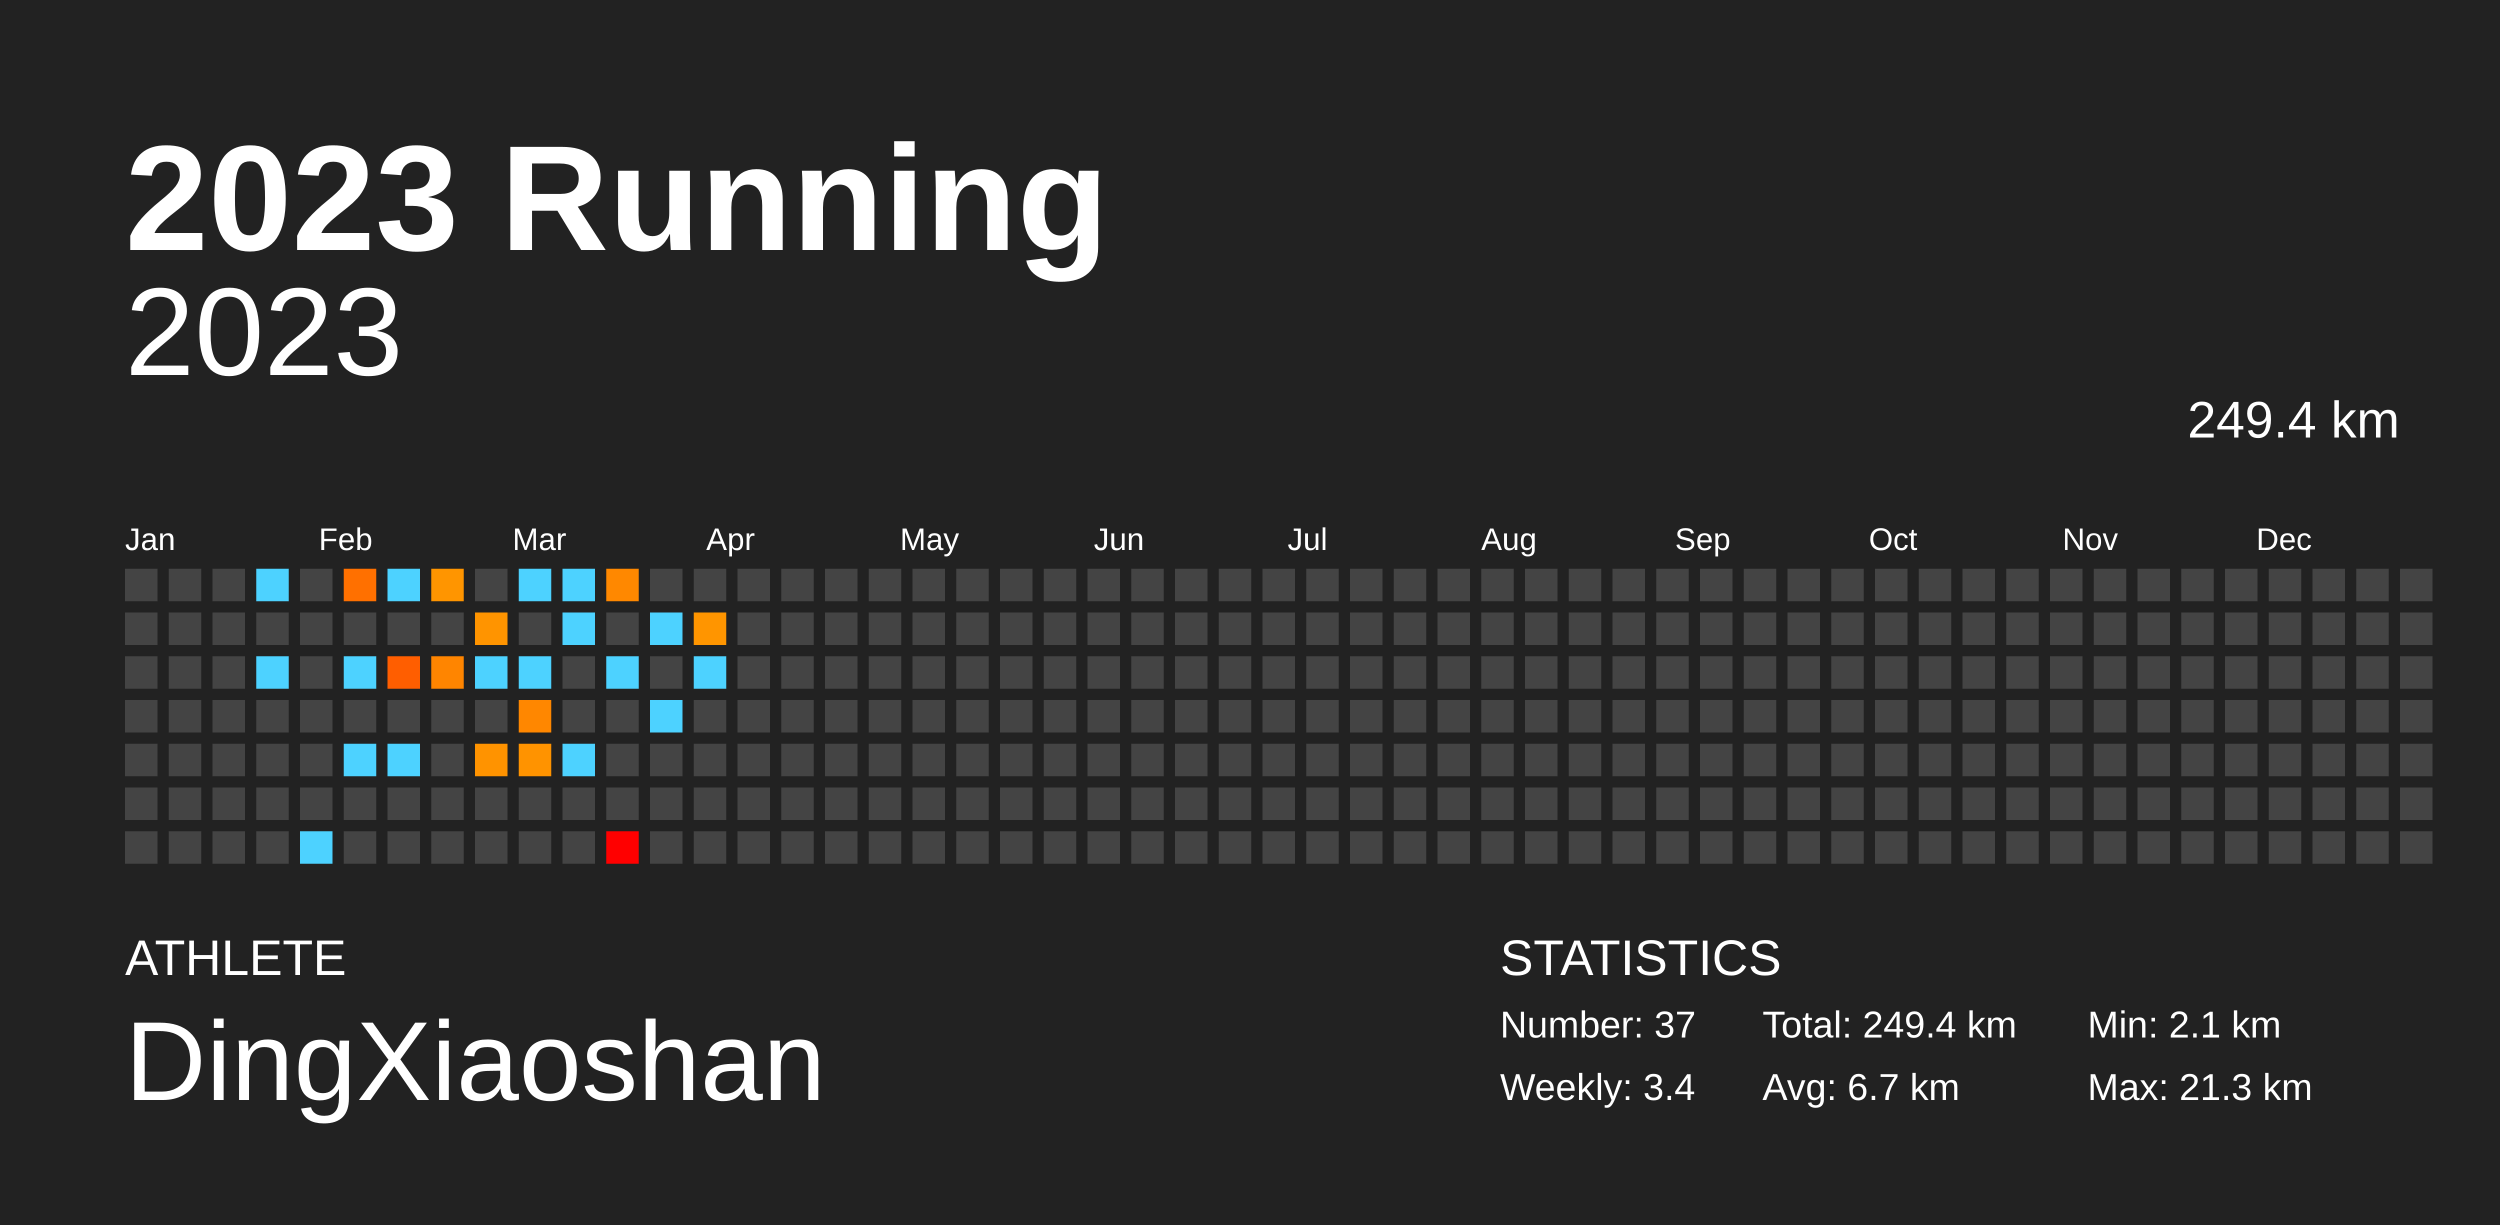
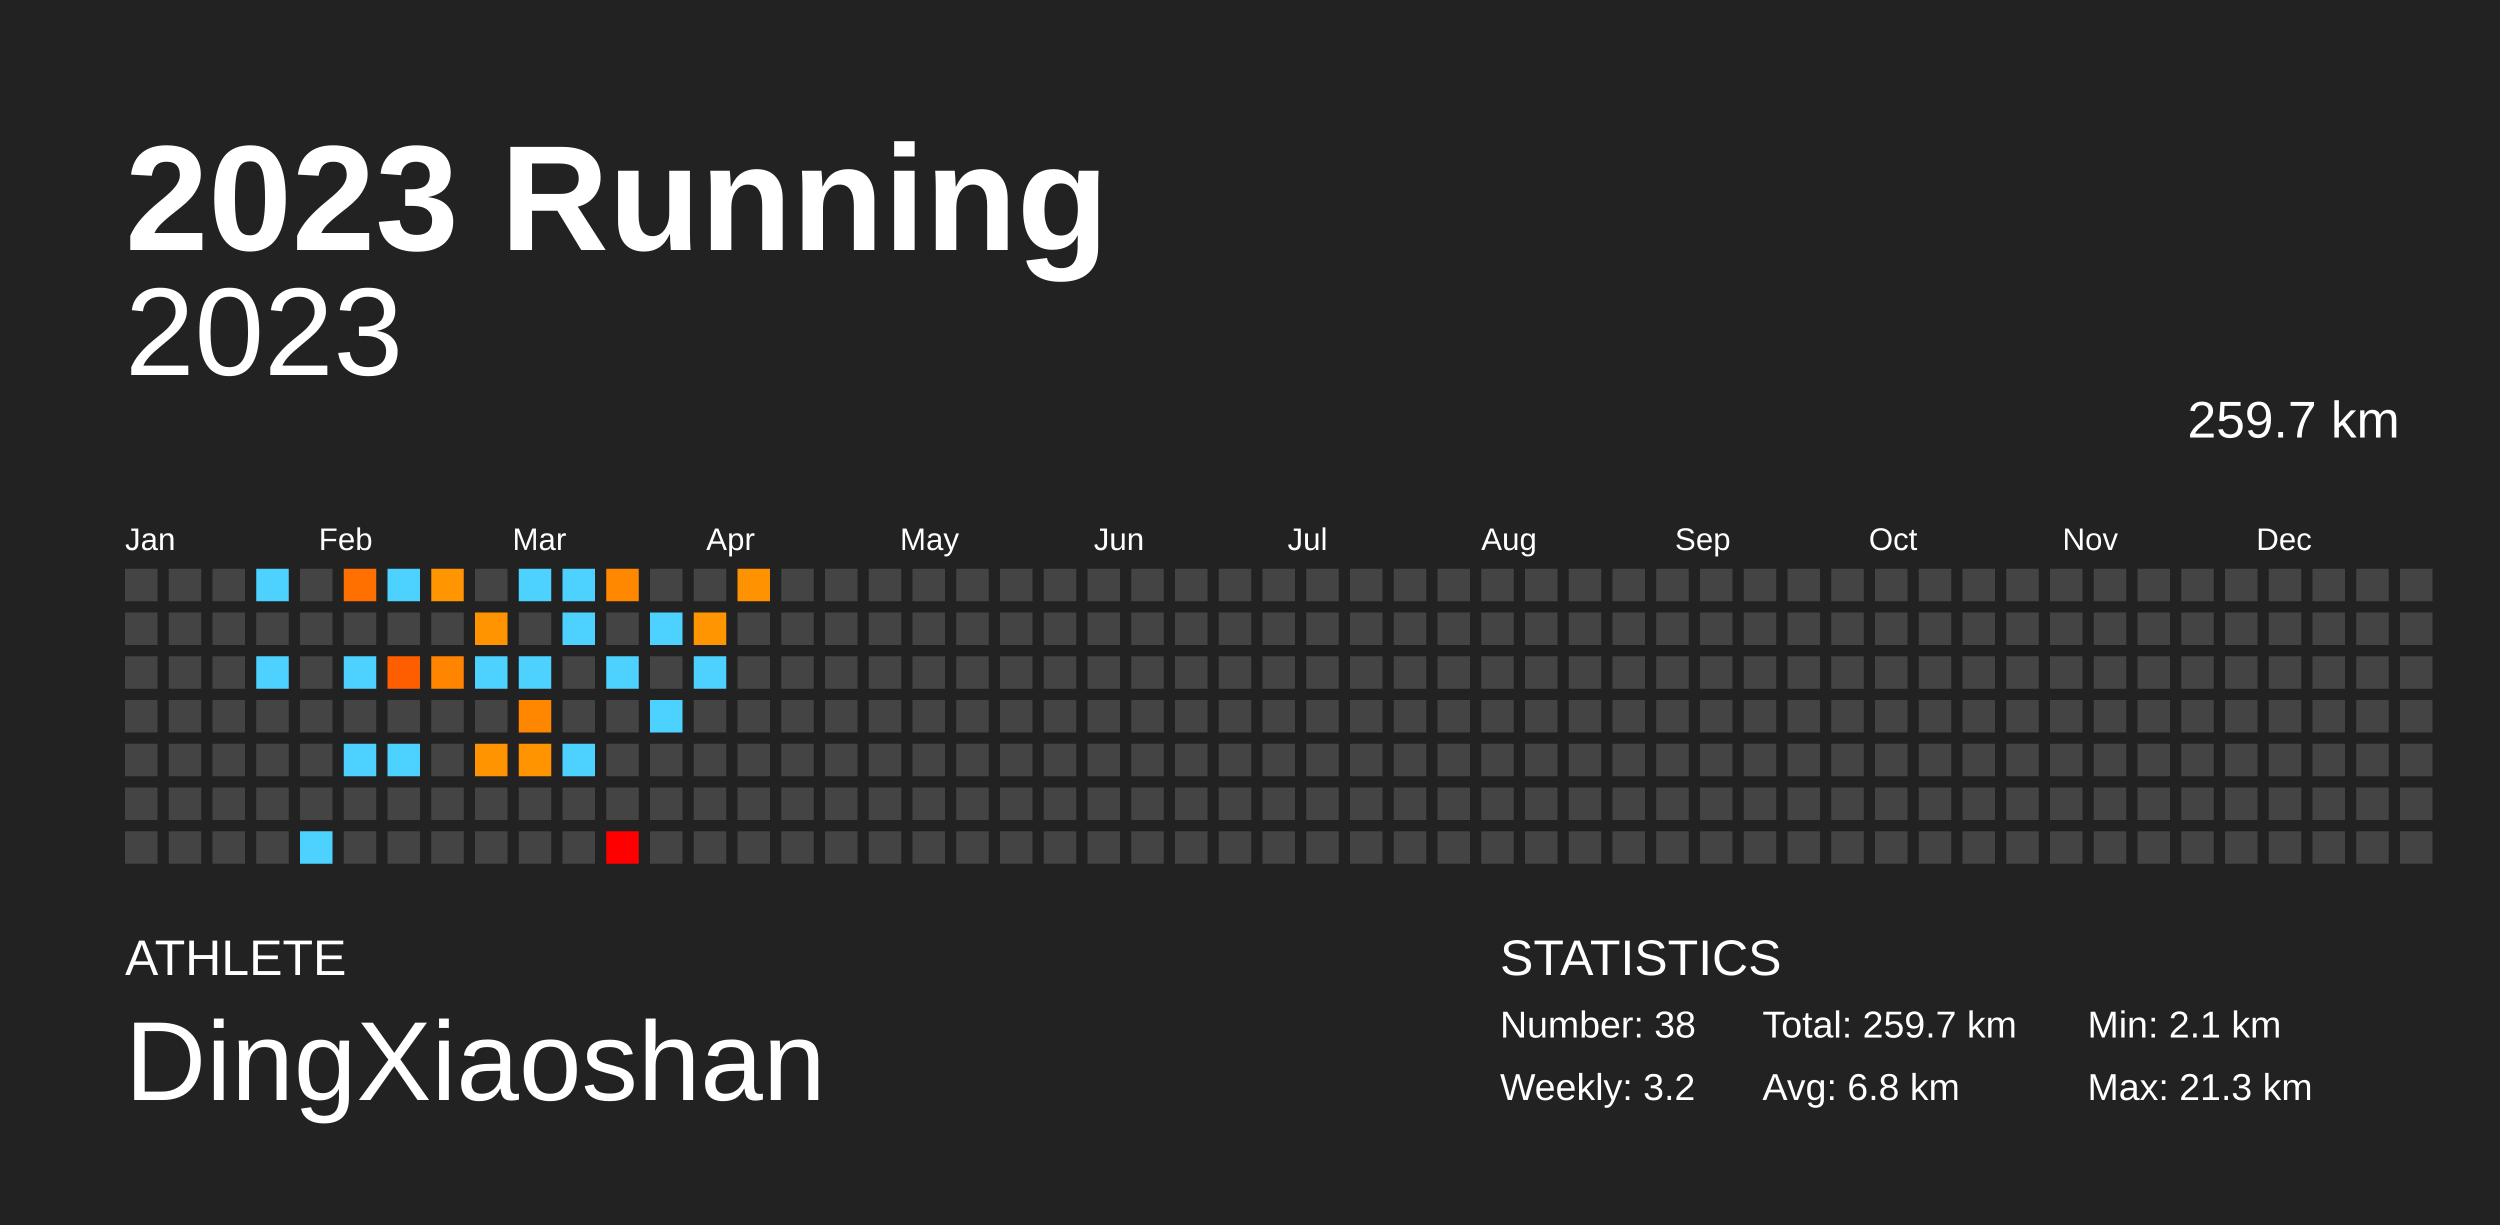
<svg xmlns="http://www.w3.org/2000/svg" baseProfile="full" height="98mm" version="1.1" viewBox="0,0,200,98" width="200mm">
  <defs />
  <rect fill="#222222" height="98" width="200" x="0" y="0" />
  <text fill="#FFFFFF" style="font-size:12px; font-family:Arial; font-weight:bold;" x="10" y="20">2023 Running</text>
  <text fill="#FFFFFF" style="font-size:4px; font-family:Arial" x="10" y="78">ATHLETE</text>
  <text fill="#FFFFFF" style="font-size:9px; font-family:Arial" x="10" y="88">DingXiaoshan</text>
  <text fill="#FFFFFF" style="font-size:4px; font-family:Arial" x="120" y="78">STATISTICS</text>
-   <text fill="#FFFFFF" style="font-size:3px; font-family:Arial" x="120" y="83">Number: 37</text>
-   <text fill="#FFFFFF" style="font-size:3px; font-family:Arial" x="120" y="88">Weekly: 3.4</text>
-   <text fill="#FFFFFF" style="font-size:3px; font-family:Arial" x="141" y="83">Total: 249.4 km</text>
-   <text fill="#FFFFFF" style="font-size:3px; font-family:Arial" x="141" y="88">Avg: 6.7 km</text>
+   <text fill="#FFFFFF" style="font-size:3px; font-family:Arial" x="120" y="83">Number: 38</text>
+   <text fill="#FFFFFF" style="font-size:3px; font-family:Arial" x="120" y="88">Weekly: 3.2</text>
+   <text fill="#FFFFFF" style="font-size:3px; font-family:Arial" x="141" y="83">Total: 259.7 km</text>
+   <text fill="#FFFFFF" style="font-size:3px; font-family:Arial" x="141" y="88">Avg: 6.8 km</text>
  <text fill="#FFFFFF" style="font-size:3px; font-family:Arial" x="167" y="83">Min: 2.1 km</text>
  <text fill="#FFFFFF" style="font-size:3px; font-family:Arial" x="167" y="88">Max: 21.3 km</text>
  <text alignment-baseline="hanging" fill="#FFFFFF" style="font-size:10.0px; font-family:Arial;" x="10" y="30">2023</text>
-   <text alignment-baseline="hanging" fill="#FFFFFF" style="font-size:4.125px; font-family:Arial;" x="175" y="35">249.4 km</text>
+   <text alignment-baseline="hanging" fill="#FFFFFF" style="font-size:4.125px; font-family:Arial;" x="175" y="35">259.7 km</text>
  <text fill="#FFFFFF" style="font-size:2.5px; font-family:Arial" x="10.0" y="44">Jan</text>
  <text fill="#FFFFFF" style="font-size:2.5px; font-family:Arial" x="25.5" y="44">Feb</text>
  <text fill="#FFFFFF" style="font-size:2.5px; font-family:Arial" x="41.0" y="44">Mar</text>
  <text fill="#FFFFFF" style="font-size:2.5px; font-family:Arial" x="56.5" y="44">Apr</text>
  <text fill="#FFFFFF" style="font-size:2.5px; font-family:Arial" x="72.0" y="44">May</text>
  <text fill="#FFFFFF" style="font-size:2.5px; font-family:Arial" x="87.5" y="44">Jun</text>
  <text fill="#FFFFFF" style="font-size:2.5px; font-family:Arial" x="103.0" y="44">Jul</text>
  <text fill="#FFFFFF" style="font-size:2.5px; font-family:Arial" x="118.5" y="44">Aug</text>
  <text fill="#FFFFFF" style="font-size:2.5px; font-family:Arial" x="134.0" y="44">Sep</text>
  <text fill="#FFFFFF" style="font-size:2.5px; font-family:Arial" x="149.5" y="44">Oct</text>
  <text fill="#FFFFFF" style="font-size:2.5px; font-family:Arial" x="165.0" y="44">Nov</text>
  <text fill="#FFFFFF" style="font-size:2.5px; font-family:Arial" x="180.5" y="44">Dec</text>
  <rect fill="#444444" height="2.6" width="2.6" x="10.0" y="45.5" />
  <rect fill="#444444" height="2.6" width="2.6" x="10.0" y="49.0" />
  <rect fill="#444444" height="2.6" width="2.6" x="10.0" y="52.5" />
  <rect fill="#444444" height="2.6" width="2.6" x="10.0" y="56.0" />
  <rect fill="#444444" height="2.6" width="2.6" x="10.0" y="59.5" />
  <rect fill="#444444" height="2.6" width="2.6" x="10.0" y="63.0" />
  <rect fill="#444444" height="2.6" width="2.6" x="10.0" y="66.5" />
  <rect fill="#444444" height="2.6" width="2.6" x="13.5" y="45.5" />
  <rect fill="#444444" height="2.6" width="2.6" x="13.5" y="49.0" />
  <rect fill="#444444" height="2.6" width="2.6" x="13.5" y="52.5" />
  <rect fill="#444444" height="2.6" width="2.6" x="13.5" y="56.0" />
  <rect fill="#444444" height="2.6" width="2.6" x="13.5" y="59.5" />
  <rect fill="#444444" height="2.6" width="2.6" x="13.5" y="63.0" />
  <rect fill="#444444" height="2.6" width="2.6" x="13.5" y="66.5" />
  <rect fill="#444444" height="2.6" width="2.6" x="17.0" y="45.5" />
  <rect fill="#444444" height="2.6" width="2.6" x="17.0" y="49.0" />
  <rect fill="#444444" height="2.6" width="2.6" x="17.0" y="52.5" />
  <rect fill="#444444" height="2.6" width="2.6" x="17.0" y="56.0" />
  <rect fill="#444444" height="2.6" width="2.6" x="17.0" y="59.5" />
  <rect fill="#444444" height="2.6" width="2.6" x="17.0" y="63.0" />
  <rect fill="#444444" height="2.6" width="2.6" x="17.0" y="66.5" />
  <rect fill="#4dd2ff" height="2.6" width="2.6" x="20.5" y="45.5" />
  <rect fill="#444444" height="2.6" width="2.6" x="20.5" y="49.0" />
  <rect fill="#4dd2ff" height="2.6" width="2.6" x="20.5" y="52.5" />
  <rect fill="#444444" height="2.6" width="2.6" x="20.5" y="56.0" />
  <rect fill="#444444" height="2.6" width="2.6" x="20.5" y="59.5" />
  <rect fill="#444444" height="2.6" width="2.6" x="20.5" y="63.0" />
  <rect fill="#444444" height="2.6" width="2.6" x="20.5" y="66.5" />
  <rect fill="#444444" height="2.6" width="2.6" x="24.0" y="45.5" />
  <rect fill="#444444" height="2.6" width="2.6" x="24.0" y="49.0" />
  <rect fill="#444444" height="2.6" width="2.6" x="24.0" y="52.5" />
  <rect fill="#444444" height="2.6" width="2.6" x="24.0" y="56.0" />
  <rect fill="#444444" height="2.6" width="2.6" x="24.0" y="59.5" />
  <rect fill="#444444" height="2.6" width="2.6" x="24.0" y="63.0" />
  <rect fill="#4dd2ff" height="2.6" width="2.6" x="24.0" y="66.5" />
  <rect fill="#ff7000" height="2.6" width="2.6" x="27.5" y="45.5" />
  <rect fill="#444444" height="2.6" width="2.6" x="27.5" y="49.0" />
  <rect fill="#4dd2ff" height="2.6" width="2.6" x="27.5" y="52.5" />
  <rect fill="#444444" height="2.6" width="2.6" x="27.5" y="56.0" />
  <rect fill="#4dd2ff" height="2.6" width="2.6" x="27.5" y="59.5" />
  <rect fill="#444444" height="2.6" width="2.6" x="27.5" y="63.0" />
  <rect fill="#444444" height="2.6" width="2.6" x="27.5" y="66.5" />
  <rect fill="#4dd2ff" height="2.6" width="2.6" x="31.0" y="45.5" />
  <rect fill="#444444" height="2.6" width="2.6" x="31.0" y="49.0" />
  <rect fill="#ff5e00" height="2.6" width="2.6" x="31.0" y="52.5" />
  <rect fill="#444444" height="2.6" width="2.6" x="31.0" y="56.0" />
  <rect fill="#4dd2ff" height="2.6" width="2.6" x="31.0" y="59.5" />
  <rect fill="#444444" height="2.6" width="2.6" x="31.0" y="63.0" />
  <rect fill="#444444" height="2.6" width="2.6" x="31.0" y="66.5" />
  <rect fill="#ff9500" height="2.6" width="2.6" x="34.5" y="45.5" />
  <rect fill="#444444" height="2.6" width="2.6" x="34.5" y="49.0" />
  <rect fill="#ff8500" height="2.6" width="2.6" x="34.5" y="52.5" />
  <rect fill="#444444" height="2.6" width="2.6" x="34.5" y="56.0" />
  <rect fill="#444444" height="2.6" width="2.6" x="34.5" y="59.5" />
  <rect fill="#444444" height="2.6" width="2.6" x="34.5" y="63.0" />
  <rect fill="#444444" height="2.6" width="2.6" x="34.5" y="66.5" />
  <rect fill="#444444" height="2.6" width="2.6" x="38.0" y="45.5" />
  <rect fill="#ff9400" height="2.6" width="2.6" x="38.0" y="49.0" />
  <rect fill="#4dd2ff" height="2.6" width="2.6" x="38.0" y="52.5" />
  <rect fill="#444444" height="2.6" width="2.6" x="38.0" y="56.0" />
  <rect fill="#ff9300" height="2.6" width="2.6" x="38.0" y="59.5" />
  <rect fill="#444444" height="2.6" width="2.6" x="38.0" y="63.0" />
  <rect fill="#444444" height="2.6" width="2.6" x="38.0" y="66.5" />
  <rect fill="#4dd2ff" height="2.6" width="2.6" x="41.5" y="45.5" />
  <rect fill="#444444" height="2.6" width="2.6" x="41.5" y="49.0" />
  <rect fill="#4dd2ff" height="2.6" width="2.6" x="41.5" y="52.5" />
  <rect fill="#ff8700" height="2.6" width="2.6" x="41.5" y="56.0" />
  <rect fill="#ff9300" height="2.6" width="2.6" x="41.5" y="59.5" />
  <rect fill="#444444" height="2.6" width="2.6" x="41.5" y="63.0" />
  <rect fill="#444444" height="2.6" width="2.6" x="41.5" y="66.5" />
  <rect fill="#4dd2ff" height="2.6" width="2.6" x="45.0" y="45.5" />
  <rect fill="#4dd2ff" height="2.6" width="2.6" x="45.0" y="49.0" />
  <rect fill="#444444" height="2.6" width="2.6" x="45.0" y="52.5" />
  <rect fill="#444444" height="2.6" width="2.6" x="45.0" y="56.0" />
  <rect fill="#4dd2ff" height="2.6" width="2.6" x="45.0" y="59.5" />
  <rect fill="#444444" height="2.6" width="2.6" x="45.0" y="63.0" />
  <rect fill="#444444" height="2.6" width="2.6" x="45.0" y="66.5" />
  <rect fill="#ff8800" height="2.6" width="2.6" x="48.5" y="45.5" />
  <rect fill="#444444" height="2.6" width="2.6" x="48.5" y="49.0" />
  <rect fill="#4dd2ff" height="2.6" width="2.6" x="48.5" y="52.5" />
  <rect fill="#444444" height="2.6" width="2.6" x="48.5" y="56.0" />
  <rect fill="#444444" height="2.6" width="2.6" x="48.5" y="59.5" />
  <rect fill="#444444" height="2.6" width="2.6" x="48.5" y="63.0" />
  <rect fill="red" height="2.6" width="2.6" x="48.5" y="66.5" />
  <rect fill="#444444" height="2.6" width="2.6" x="52.0" y="45.5" />
  <rect fill="#4dd2ff" height="2.6" width="2.6" x="52.0" y="49.0" />
  <rect fill="#444444" height="2.6" width="2.6" x="52.0" y="52.5" />
  <rect fill="#4dd2ff" height="2.6" width="2.6" x="52.0" y="56.0" />
  <rect fill="#444444" height="2.6" width="2.6" x="52.0" y="59.5" />
  <rect fill="#444444" height="2.6" width="2.6" x="52.0" y="63.0" />
  <rect fill="#444444" height="2.6" width="2.6" x="52.0" y="66.5" />
  <rect fill="#444444" height="2.6" width="2.6" x="55.5" y="45.5" />
  <rect fill="#ff9500" height="2.6" width="2.6" x="55.5" y="49.0" />
  <rect fill="#4dd2ff" height="2.6" width="2.6" x="55.5" y="52.5" />
  <rect fill="#444444" height="2.6" width="2.6" x="55.5" y="56.0" />
  <rect fill="#444444" height="2.6" width="2.6" x="55.5" y="59.5" />
  <rect fill="#444444" height="2.6" width="2.6" x="55.5" y="63.0" />
  <rect fill="#444444" height="2.6" width="2.6" x="55.5" y="66.5" />
-   <rect fill="#444444" height="2.6" width="2.6" x="59.0" y="45.5" />
+   <rect fill="#ff9200" height="2.6" width="2.6" x="59.0" y="45.5" />
  <rect fill="#444444" height="2.6" width="2.6" x="59.0" y="49.0" />
  <rect fill="#444444" height="2.6" width="2.6" x="59.0" y="52.5" />
  <rect fill="#444444" height="2.6" width="2.6" x="59.0" y="56.0" />
  <rect fill="#444444" height="2.6" width="2.6" x="59.0" y="59.5" />
  <rect fill="#444444" height="2.6" width="2.6" x="59.0" y="63.0" />
  <rect fill="#444444" height="2.6" width="2.6" x="59.0" y="66.5" />
  <rect fill="#444444" height="2.6" width="2.6" x="62.5" y="45.5" />
  <rect fill="#444444" height="2.6" width="2.6" x="62.5" y="49.0" />
  <rect fill="#444444" height="2.6" width="2.6" x="62.5" y="52.5" />
  <rect fill="#444444" height="2.6" width="2.6" x="62.5" y="56.0" />
  <rect fill="#444444" height="2.6" width="2.6" x="62.5" y="59.5" />
  <rect fill="#444444" height="2.6" width="2.6" x="62.5" y="63.0" />
  <rect fill="#444444" height="2.6" width="2.6" x="62.5" y="66.5" />
  <rect fill="#444444" height="2.6" width="2.6" x="66.0" y="45.5" />
  <rect fill="#444444" height="2.6" width="2.6" x="66.0" y="49.0" />
  <rect fill="#444444" height="2.6" width="2.6" x="66.0" y="52.5" />
  <rect fill="#444444" height="2.6" width="2.6" x="66.0" y="56.0" />
  <rect fill="#444444" height="2.6" width="2.6" x="66.0" y="59.5" />
  <rect fill="#444444" height="2.6" width="2.6" x="66.0" y="63.0" />
  <rect fill="#444444" height="2.6" width="2.6" x="66.0" y="66.5" />
  <rect fill="#444444" height="2.6" width="2.6" x="69.5" y="45.5" />
  <rect fill="#444444" height="2.6" width="2.6" x="69.5" y="49.0" />
  <rect fill="#444444" height="2.6" width="2.6" x="69.5" y="52.5" />
  <rect fill="#444444" height="2.6" width="2.6" x="69.5" y="56.0" />
  <rect fill="#444444" height="2.6" width="2.6" x="69.5" y="59.5" />
  <rect fill="#444444" height="2.6" width="2.6" x="69.5" y="63.0" />
  <rect fill="#444444" height="2.6" width="2.6" x="69.5" y="66.5" />
  <rect fill="#444444" height="2.6" width="2.6" x="73.0" y="45.5" />
  <rect fill="#444444" height="2.6" width="2.6" x="73.0" y="49.0" />
  <rect fill="#444444" height="2.6" width="2.6" x="73.0" y="52.5" />
  <rect fill="#444444" height="2.6" width="2.6" x="73.0" y="56.0" />
  <rect fill="#444444" height="2.6" width="2.6" x="73.0" y="59.5" />
  <rect fill="#444444" height="2.6" width="2.6" x="73.0" y="63.0" />
  <rect fill="#444444" height="2.6" width="2.6" x="73.0" y="66.5" />
  <rect fill="#444444" height="2.6" width="2.6" x="76.5" y="45.5" />
  <rect fill="#444444" height="2.6" width="2.6" x="76.5" y="49.0" />
  <rect fill="#444444" height="2.6" width="2.6" x="76.5" y="52.5" />
  <rect fill="#444444" height="2.6" width="2.6" x="76.5" y="56.0" />
  <rect fill="#444444" height="2.6" width="2.6" x="76.5" y="59.5" />
  <rect fill="#444444" height="2.6" width="2.6" x="76.5" y="63.0" />
  <rect fill="#444444" height="2.6" width="2.6" x="76.5" y="66.5" />
  <rect fill="#444444" height="2.6" width="2.6" x="80.0" y="45.5" />
  <rect fill="#444444" height="2.6" width="2.6" x="80.0" y="49.0" />
  <rect fill="#444444" height="2.6" width="2.6" x="80.0" y="52.5" />
  <rect fill="#444444" height="2.6" width="2.6" x="80.0" y="56.0" />
  <rect fill="#444444" height="2.6" width="2.6" x="80.0" y="59.5" />
  <rect fill="#444444" height="2.6" width="2.6" x="80.0" y="63.0" />
  <rect fill="#444444" height="2.6" width="2.6" x="80.0" y="66.5" />
  <rect fill="#444444" height="2.6" width="2.6" x="83.5" y="45.5" />
  <rect fill="#444444" height="2.6" width="2.6" x="83.5" y="49.0" />
  <rect fill="#444444" height="2.6" width="2.6" x="83.5" y="52.5" />
  <rect fill="#444444" height="2.6" width="2.6" x="83.5" y="56.0" />
  <rect fill="#444444" height="2.6" width="2.6" x="83.5" y="59.5" />
  <rect fill="#444444" height="2.6" width="2.6" x="83.5" y="63.0" />
  <rect fill="#444444" height="2.6" width="2.6" x="83.5" y="66.5" />
  <rect fill="#444444" height="2.6" width="2.6" x="87.0" y="45.5" />
  <rect fill="#444444" height="2.6" width="2.6" x="87.0" y="49.0" />
  <rect fill="#444444" height="2.6" width="2.6" x="87.0" y="52.5" />
  <rect fill="#444444" height="2.6" width="2.6" x="87.0" y="56.0" />
  <rect fill="#444444" height="2.6" width="2.6" x="87.0" y="59.5" />
  <rect fill="#444444" height="2.6" width="2.6" x="87.0" y="63.0" />
  <rect fill="#444444" height="2.6" width="2.6" x="87.0" y="66.5" />
  <rect fill="#444444" height="2.6" width="2.6" x="90.5" y="45.5" />
  <rect fill="#444444" height="2.6" width="2.6" x="90.5" y="49.0" />
  <rect fill="#444444" height="2.6" width="2.6" x="90.5" y="52.5" />
  <rect fill="#444444" height="2.6" width="2.6" x="90.5" y="56.0" />
  <rect fill="#444444" height="2.6" width="2.6" x="90.5" y="59.5" />
  <rect fill="#444444" height="2.6" width="2.6" x="90.5" y="63.0" />
  <rect fill="#444444" height="2.6" width="2.6" x="90.5" y="66.5" />
  <rect fill="#444444" height="2.6" width="2.6" x="94.0" y="45.5" />
  <rect fill="#444444" height="2.6" width="2.6" x="94.0" y="49.0" />
  <rect fill="#444444" height="2.6" width="2.6" x="94.0" y="52.5" />
  <rect fill="#444444" height="2.6" width="2.6" x="94.0" y="56.0" />
  <rect fill="#444444" height="2.6" width="2.6" x="94.0" y="59.5" />
  <rect fill="#444444" height="2.6" width="2.6" x="94.0" y="63.0" />
  <rect fill="#444444" height="2.6" width="2.6" x="94.0" y="66.5" />
  <rect fill="#444444" height="2.6" width="2.6" x="97.5" y="45.5" />
  <rect fill="#444444" height="2.6" width="2.6" x="97.5" y="49.0" />
  <rect fill="#444444" height="2.6" width="2.6" x="97.5" y="52.5" />
  <rect fill="#444444" height="2.6" width="2.6" x="97.5" y="56.0" />
  <rect fill="#444444" height="2.6" width="2.6" x="97.5" y="59.5" />
  <rect fill="#444444" height="2.6" width="2.6" x="97.5" y="63.0" />
  <rect fill="#444444" height="2.6" width="2.6" x="97.5" y="66.5" />
  <rect fill="#444444" height="2.6" width="2.6" x="101.0" y="45.5" />
  <rect fill="#444444" height="2.6" width="2.6" x="101.0" y="49.0" />
  <rect fill="#444444" height="2.6" width="2.6" x="101.0" y="52.5" />
  <rect fill="#444444" height="2.6" width="2.6" x="101.0" y="56.0" />
  <rect fill="#444444" height="2.6" width="2.6" x="101.0" y="59.5" />
  <rect fill="#444444" height="2.6" width="2.6" x="101.0" y="63.0" />
  <rect fill="#444444" height="2.6" width="2.6" x="101.0" y="66.5" />
  <rect fill="#444444" height="2.6" width="2.6" x="104.5" y="45.5" />
  <rect fill="#444444" height="2.6" width="2.6" x="104.5" y="49.0" />
  <rect fill="#444444" height="2.6" width="2.6" x="104.5" y="52.5" />
  <rect fill="#444444" height="2.6" width="2.6" x="104.5" y="56.0" />
  <rect fill="#444444" height="2.6" width="2.6" x="104.5" y="59.5" />
  <rect fill="#444444" height="2.6" width="2.6" x="104.5" y="63.0" />
  <rect fill="#444444" height="2.6" width="2.6" x="104.5" y="66.5" />
  <rect fill="#444444" height="2.6" width="2.6" x="108.0" y="45.5" />
  <rect fill="#444444" height="2.6" width="2.6" x="108.0" y="49.0" />
  <rect fill="#444444" height="2.6" width="2.6" x="108.0" y="52.5" />
  <rect fill="#444444" height="2.6" width="2.6" x="108.0" y="56.0" />
  <rect fill="#444444" height="2.6" width="2.6" x="108.0" y="59.5" />
  <rect fill="#444444" height="2.6" width="2.6" x="108.0" y="63.0" />
  <rect fill="#444444" height="2.6" width="2.6" x="108.0" y="66.5" />
  <rect fill="#444444" height="2.6" width="2.6" x="111.5" y="45.5" />
  <rect fill="#444444" height="2.6" width="2.6" x="111.5" y="49.0" />
  <rect fill="#444444" height="2.6" width="2.6" x="111.5" y="52.5" />
  <rect fill="#444444" height="2.6" width="2.6" x="111.5" y="56.0" />
  <rect fill="#444444" height="2.6" width="2.6" x="111.5" y="59.5" />
  <rect fill="#444444" height="2.6" width="2.6" x="111.5" y="63.0" />
  <rect fill="#444444" height="2.6" width="2.6" x="111.5" y="66.5" />
  <rect fill="#444444" height="2.6" width="2.6" x="115.0" y="45.5" />
  <rect fill="#444444" height="2.6" width="2.6" x="115.0" y="49.0" />
  <rect fill="#444444" height="2.6" width="2.6" x="115.0" y="52.5" />
  <rect fill="#444444" height="2.6" width="2.6" x="115.0" y="56.0" />
  <rect fill="#444444" height="2.6" width="2.6" x="115.0" y="59.5" />
  <rect fill="#444444" height="2.6" width="2.6" x="115.0" y="63.0" />
  <rect fill="#444444" height="2.6" width="2.6" x="115.0" y="66.5" />
  <rect fill="#444444" height="2.6" width="2.6" x="118.5" y="45.5" />
  <rect fill="#444444" height="2.6" width="2.6" x="118.5" y="49.0" />
  <rect fill="#444444" height="2.6" width="2.6" x="118.5" y="52.5" />
  <rect fill="#444444" height="2.6" width="2.6" x="118.5" y="56.0" />
  <rect fill="#444444" height="2.6" width="2.6" x="118.5" y="59.5" />
  <rect fill="#444444" height="2.6" width="2.6" x="118.5" y="63.0" />
  <rect fill="#444444" height="2.6" width="2.6" x="118.5" y="66.5" />
  <rect fill="#444444" height="2.6" width="2.6" x="122.0" y="45.5" />
  <rect fill="#444444" height="2.6" width="2.6" x="122.0" y="49.0" />
  <rect fill="#444444" height="2.6" width="2.6" x="122.0" y="52.5" />
  <rect fill="#444444" height="2.6" width="2.6" x="122.0" y="56.0" />
  <rect fill="#444444" height="2.6" width="2.6" x="122.0" y="59.5" />
  <rect fill="#444444" height="2.6" width="2.6" x="122.0" y="63.0" />
  <rect fill="#444444" height="2.6" width="2.6" x="122.0" y="66.5" />
  <rect fill="#444444" height="2.6" width="2.6" x="125.5" y="45.5" />
  <rect fill="#444444" height="2.6" width="2.6" x="125.5" y="49.0" />
  <rect fill="#444444" height="2.6" width="2.6" x="125.5" y="52.5" />
  <rect fill="#444444" height="2.6" width="2.6" x="125.5" y="56.0" />
  <rect fill="#444444" height="2.6" width="2.6" x="125.5" y="59.5" />
  <rect fill="#444444" height="2.6" width="2.6" x="125.5" y="63.0" />
  <rect fill="#444444" height="2.6" width="2.6" x="125.5" y="66.5" />
  <rect fill="#444444" height="2.6" width="2.6" x="129.0" y="45.5" />
  <rect fill="#444444" height="2.6" width="2.6" x="129.0" y="49.0" />
  <rect fill="#444444" height="2.6" width="2.6" x="129.0" y="52.5" />
  <rect fill="#444444" height="2.6" width="2.6" x="129.0" y="56.0" />
  <rect fill="#444444" height="2.6" width="2.6" x="129.0" y="59.5" />
  <rect fill="#444444" height="2.6" width="2.6" x="129.0" y="63.0" />
  <rect fill="#444444" height="2.6" width="2.6" x="129.0" y="66.5" />
  <rect fill="#444444" height="2.6" width="2.6" x="132.5" y="45.5" />
  <rect fill="#444444" height="2.6" width="2.6" x="132.5" y="49.0" />
  <rect fill="#444444" height="2.6" width="2.6" x="132.5" y="52.5" />
  <rect fill="#444444" height="2.6" width="2.6" x="132.5" y="56.0" />
  <rect fill="#444444" height="2.6" width="2.6" x="132.5" y="59.5" />
  <rect fill="#444444" height="2.6" width="2.6" x="132.5" y="63.0" />
  <rect fill="#444444" height="2.6" width="2.6" x="132.5" y="66.5" />
  <rect fill="#444444" height="2.6" width="2.6" x="136.0" y="45.5" />
  <rect fill="#444444" height="2.6" width="2.6" x="136.0" y="49.0" />
  <rect fill="#444444" height="2.6" width="2.6" x="136.0" y="52.5" />
  <rect fill="#444444" height="2.6" width="2.6" x="136.0" y="56.0" />
  <rect fill="#444444" height="2.6" width="2.6" x="136.0" y="59.5" />
  <rect fill="#444444" height="2.6" width="2.6" x="136.0" y="63.0" />
  <rect fill="#444444" height="2.6" width="2.6" x="136.0" y="66.5" />
  <rect fill="#444444" height="2.6" width="2.6" x="139.5" y="45.5" />
  <rect fill="#444444" height="2.6" width="2.6" x="139.5" y="49.0" />
  <rect fill="#444444" height="2.6" width="2.6" x="139.5" y="52.5" />
  <rect fill="#444444" height="2.6" width="2.6" x="139.5" y="56.0" />
  <rect fill="#444444" height="2.6" width="2.6" x="139.5" y="59.5" />
  <rect fill="#444444" height="2.6" width="2.6" x="139.5" y="63.0" />
  <rect fill="#444444" height="2.6" width="2.6" x="139.5" y="66.5" />
  <rect fill="#444444" height="2.6" width="2.6" x="143.0" y="45.5" />
  <rect fill="#444444" height="2.6" width="2.6" x="143.0" y="49.0" />
  <rect fill="#444444" height="2.6" width="2.6" x="143.0" y="52.5" />
  <rect fill="#444444" height="2.6" width="2.6" x="143.0" y="56.0" />
  <rect fill="#444444" height="2.6" width="2.6" x="143.0" y="59.5" />
  <rect fill="#444444" height="2.6" width="2.6" x="143.0" y="63.0" />
  <rect fill="#444444" height="2.6" width="2.6" x="143.0" y="66.5" />
  <rect fill="#444444" height="2.6" width="2.6" x="146.5" y="45.5" />
  <rect fill="#444444" height="2.6" width="2.6" x="146.5" y="49.0" />
  <rect fill="#444444" height="2.6" width="2.6" x="146.5" y="52.5" />
  <rect fill="#444444" height="2.6" width="2.6" x="146.5" y="56.0" />
  <rect fill="#444444" height="2.6" width="2.6" x="146.5" y="59.5" />
  <rect fill="#444444" height="2.6" width="2.6" x="146.5" y="63.0" />
  <rect fill="#444444" height="2.6" width="2.6" x="146.5" y="66.5" />
  <rect fill="#444444" height="2.6" width="2.6" x="150.0" y="45.5" />
  <rect fill="#444444" height="2.6" width="2.6" x="150.0" y="49.0" />
  <rect fill="#444444" height="2.6" width="2.6" x="150.0" y="52.5" />
  <rect fill="#444444" height="2.6" width="2.6" x="150.0" y="56.0" />
  <rect fill="#444444" height="2.6" width="2.6" x="150.0" y="59.5" />
  <rect fill="#444444" height="2.6" width="2.6" x="150.0" y="63.0" />
  <rect fill="#444444" height="2.6" width="2.6" x="150.0" y="66.5" />
  <rect fill="#444444" height="2.6" width="2.6" x="153.5" y="45.5" />
  <rect fill="#444444" height="2.6" width="2.6" x="153.5" y="49.0" />
  <rect fill="#444444" height="2.6" width="2.6" x="153.5" y="52.5" />
  <rect fill="#444444" height="2.6" width="2.6" x="153.5" y="56.0" />
  <rect fill="#444444" height="2.6" width="2.6" x="153.5" y="59.5" />
  <rect fill="#444444" height="2.6" width="2.6" x="153.5" y="63.0" />
  <rect fill="#444444" height="2.6" width="2.6" x="153.5" y="66.5" />
  <rect fill="#444444" height="2.6" width="2.6" x="157.0" y="45.5" />
  <rect fill="#444444" height="2.6" width="2.6" x="157.0" y="49.0" />
  <rect fill="#444444" height="2.6" width="2.6" x="157.0" y="52.5" />
  <rect fill="#444444" height="2.6" width="2.6" x="157.0" y="56.0" />
  <rect fill="#444444" height="2.6" width="2.6" x="157.0" y="59.5" />
  <rect fill="#444444" height="2.6" width="2.6" x="157.0" y="63.0" />
  <rect fill="#444444" height="2.6" width="2.6" x="157.0" y="66.5" />
  <rect fill="#444444" height="2.6" width="2.6" x="160.5" y="45.5" />
  <rect fill="#444444" height="2.6" width="2.6" x="160.5" y="49.0" />
  <rect fill="#444444" height="2.6" width="2.6" x="160.5" y="52.5" />
  <rect fill="#444444" height="2.6" width="2.6" x="160.5" y="56.0" />
  <rect fill="#444444" height="2.6" width="2.6" x="160.5" y="59.5" />
  <rect fill="#444444" height="2.6" width="2.6" x="160.5" y="63.0" />
  <rect fill="#444444" height="2.6" width="2.6" x="160.5" y="66.5" />
  <rect fill="#444444" height="2.6" width="2.6" x="164.0" y="45.5" />
  <rect fill="#444444" height="2.6" width="2.6" x="164.0" y="49.0" />
  <rect fill="#444444" height="2.6" width="2.6" x="164.0" y="52.5" />
  <rect fill="#444444" height="2.6" width="2.6" x="164.0" y="56.0" />
  <rect fill="#444444" height="2.6" width="2.6" x="164.0" y="59.5" />
  <rect fill="#444444" height="2.6" width="2.6" x="164.0" y="63.0" />
  <rect fill="#444444" height="2.6" width="2.6" x="164.0" y="66.5" />
  <rect fill="#444444" height="2.6" width="2.6" x="167.5" y="45.5" />
  <rect fill="#444444" height="2.6" width="2.6" x="167.5" y="49.0" />
  <rect fill="#444444" height="2.6" width="2.6" x="167.5" y="52.5" />
  <rect fill="#444444" height="2.6" width="2.6" x="167.5" y="56.0" />
  <rect fill="#444444" height="2.6" width="2.6" x="167.5" y="59.5" />
  <rect fill="#444444" height="2.6" width="2.6" x="167.5" y="63.0" />
  <rect fill="#444444" height="2.6" width="2.6" x="167.5" y="66.5" />
  <rect fill="#444444" height="2.6" width="2.6" x="171.0" y="45.5" />
  <rect fill="#444444" height="2.6" width="2.6" x="171.0" y="49.0" />
  <rect fill="#444444" height="2.6" width="2.6" x="171.0" y="52.5" />
  <rect fill="#444444" height="2.6" width="2.6" x="171.0" y="56.0" />
  <rect fill="#444444" height="2.6" width="2.6" x="171.0" y="59.5" />
  <rect fill="#444444" height="2.6" width="2.6" x="171.0" y="63.0" />
  <rect fill="#444444" height="2.6" width="2.6" x="171.0" y="66.5" />
  <rect fill="#444444" height="2.6" width="2.6" x="174.5" y="45.5" />
  <rect fill="#444444" height="2.6" width="2.6" x="174.5" y="49.0" />
  <rect fill="#444444" height="2.6" width="2.6" x="174.5" y="52.5" />
  <rect fill="#444444" height="2.6" width="2.6" x="174.5" y="56.0" />
  <rect fill="#444444" height="2.6" width="2.6" x="174.5" y="59.5" />
  <rect fill="#444444" height="2.6" width="2.6" x="174.5" y="63.0" />
  <rect fill="#444444" height="2.6" width="2.6" x="174.5" y="66.5" />
  <rect fill="#444444" height="2.6" width="2.6" x="178.0" y="45.5" />
  <rect fill="#444444" height="2.6" width="2.6" x="178.0" y="49.0" />
  <rect fill="#444444" height="2.6" width="2.6" x="178.0" y="52.5" />
  <rect fill="#444444" height="2.6" width="2.6" x="178.0" y="56.0" />
  <rect fill="#444444" height="2.6" width="2.6" x="178.0" y="59.5" />
  <rect fill="#444444" height="2.6" width="2.6" x="178.0" y="63.0" />
  <rect fill="#444444" height="2.6" width="2.6" x="178.0" y="66.5" />
  <rect fill="#444444" height="2.6" width="2.6" x="181.5" y="45.5" />
  <rect fill="#444444" height="2.6" width="2.6" x="181.5" y="49.0" />
  <rect fill="#444444" height="2.6" width="2.6" x="181.5" y="52.5" />
  <rect fill="#444444" height="2.6" width="2.6" x="181.5" y="56.0" />
  <rect fill="#444444" height="2.6" width="2.6" x="181.5" y="59.5" />
  <rect fill="#444444" height="2.6" width="2.6" x="181.5" y="63.0" />
  <rect fill="#444444" height="2.6" width="2.6" x="181.5" y="66.5" />
  <rect fill="#444444" height="2.6" width="2.6" x="185.0" y="45.5" />
  <rect fill="#444444" height="2.6" width="2.6" x="185.0" y="49.0" />
  <rect fill="#444444" height="2.6" width="2.6" x="185.0" y="52.5" />
  <rect fill="#444444" height="2.6" width="2.6" x="185.0" y="56.0" />
  <rect fill="#444444" height="2.6" width="2.6" x="185.0" y="59.5" />
  <rect fill="#444444" height="2.6" width="2.6" x="185.0" y="63.0" />
  <rect fill="#444444" height="2.6" width="2.6" x="185.0" y="66.5" />
  <rect fill="#444444" height="2.6" width="2.6" x="188.5" y="45.5" />
  <rect fill="#444444" height="2.6" width="2.6" x="188.5" y="49.0" />
  <rect fill="#444444" height="2.6" width="2.6" x="188.5" y="52.5" />
  <rect fill="#444444" height="2.6" width="2.6" x="188.5" y="56.0" />
  <rect fill="#444444" height="2.6" width="2.6" x="188.5" y="59.5" />
  <rect fill="#444444" height="2.6" width="2.6" x="188.5" y="63.0" />
  <rect fill="#444444" height="2.6" width="2.6" x="188.5" y="66.5" />
  <rect fill="#444444" height="2.6" width="2.6" x="192.0" y="45.5" />
  <rect fill="#444444" height="2.6" width="2.6" x="192.0" y="49.0" />
  <rect fill="#444444" height="2.6" width="2.6" x="192.0" y="52.5" />
  <rect fill="#444444" height="2.6" width="2.6" x="192.0" y="56.0" />
  <rect fill="#444444" height="2.6" width="2.6" x="192.0" y="59.5" />
  <rect fill="#444444" height="2.6" width="2.6" x="192.0" y="63.0" />
  <rect fill="#444444" height="2.6" width="2.6" x="192.0" y="66.5" />
</svg>
